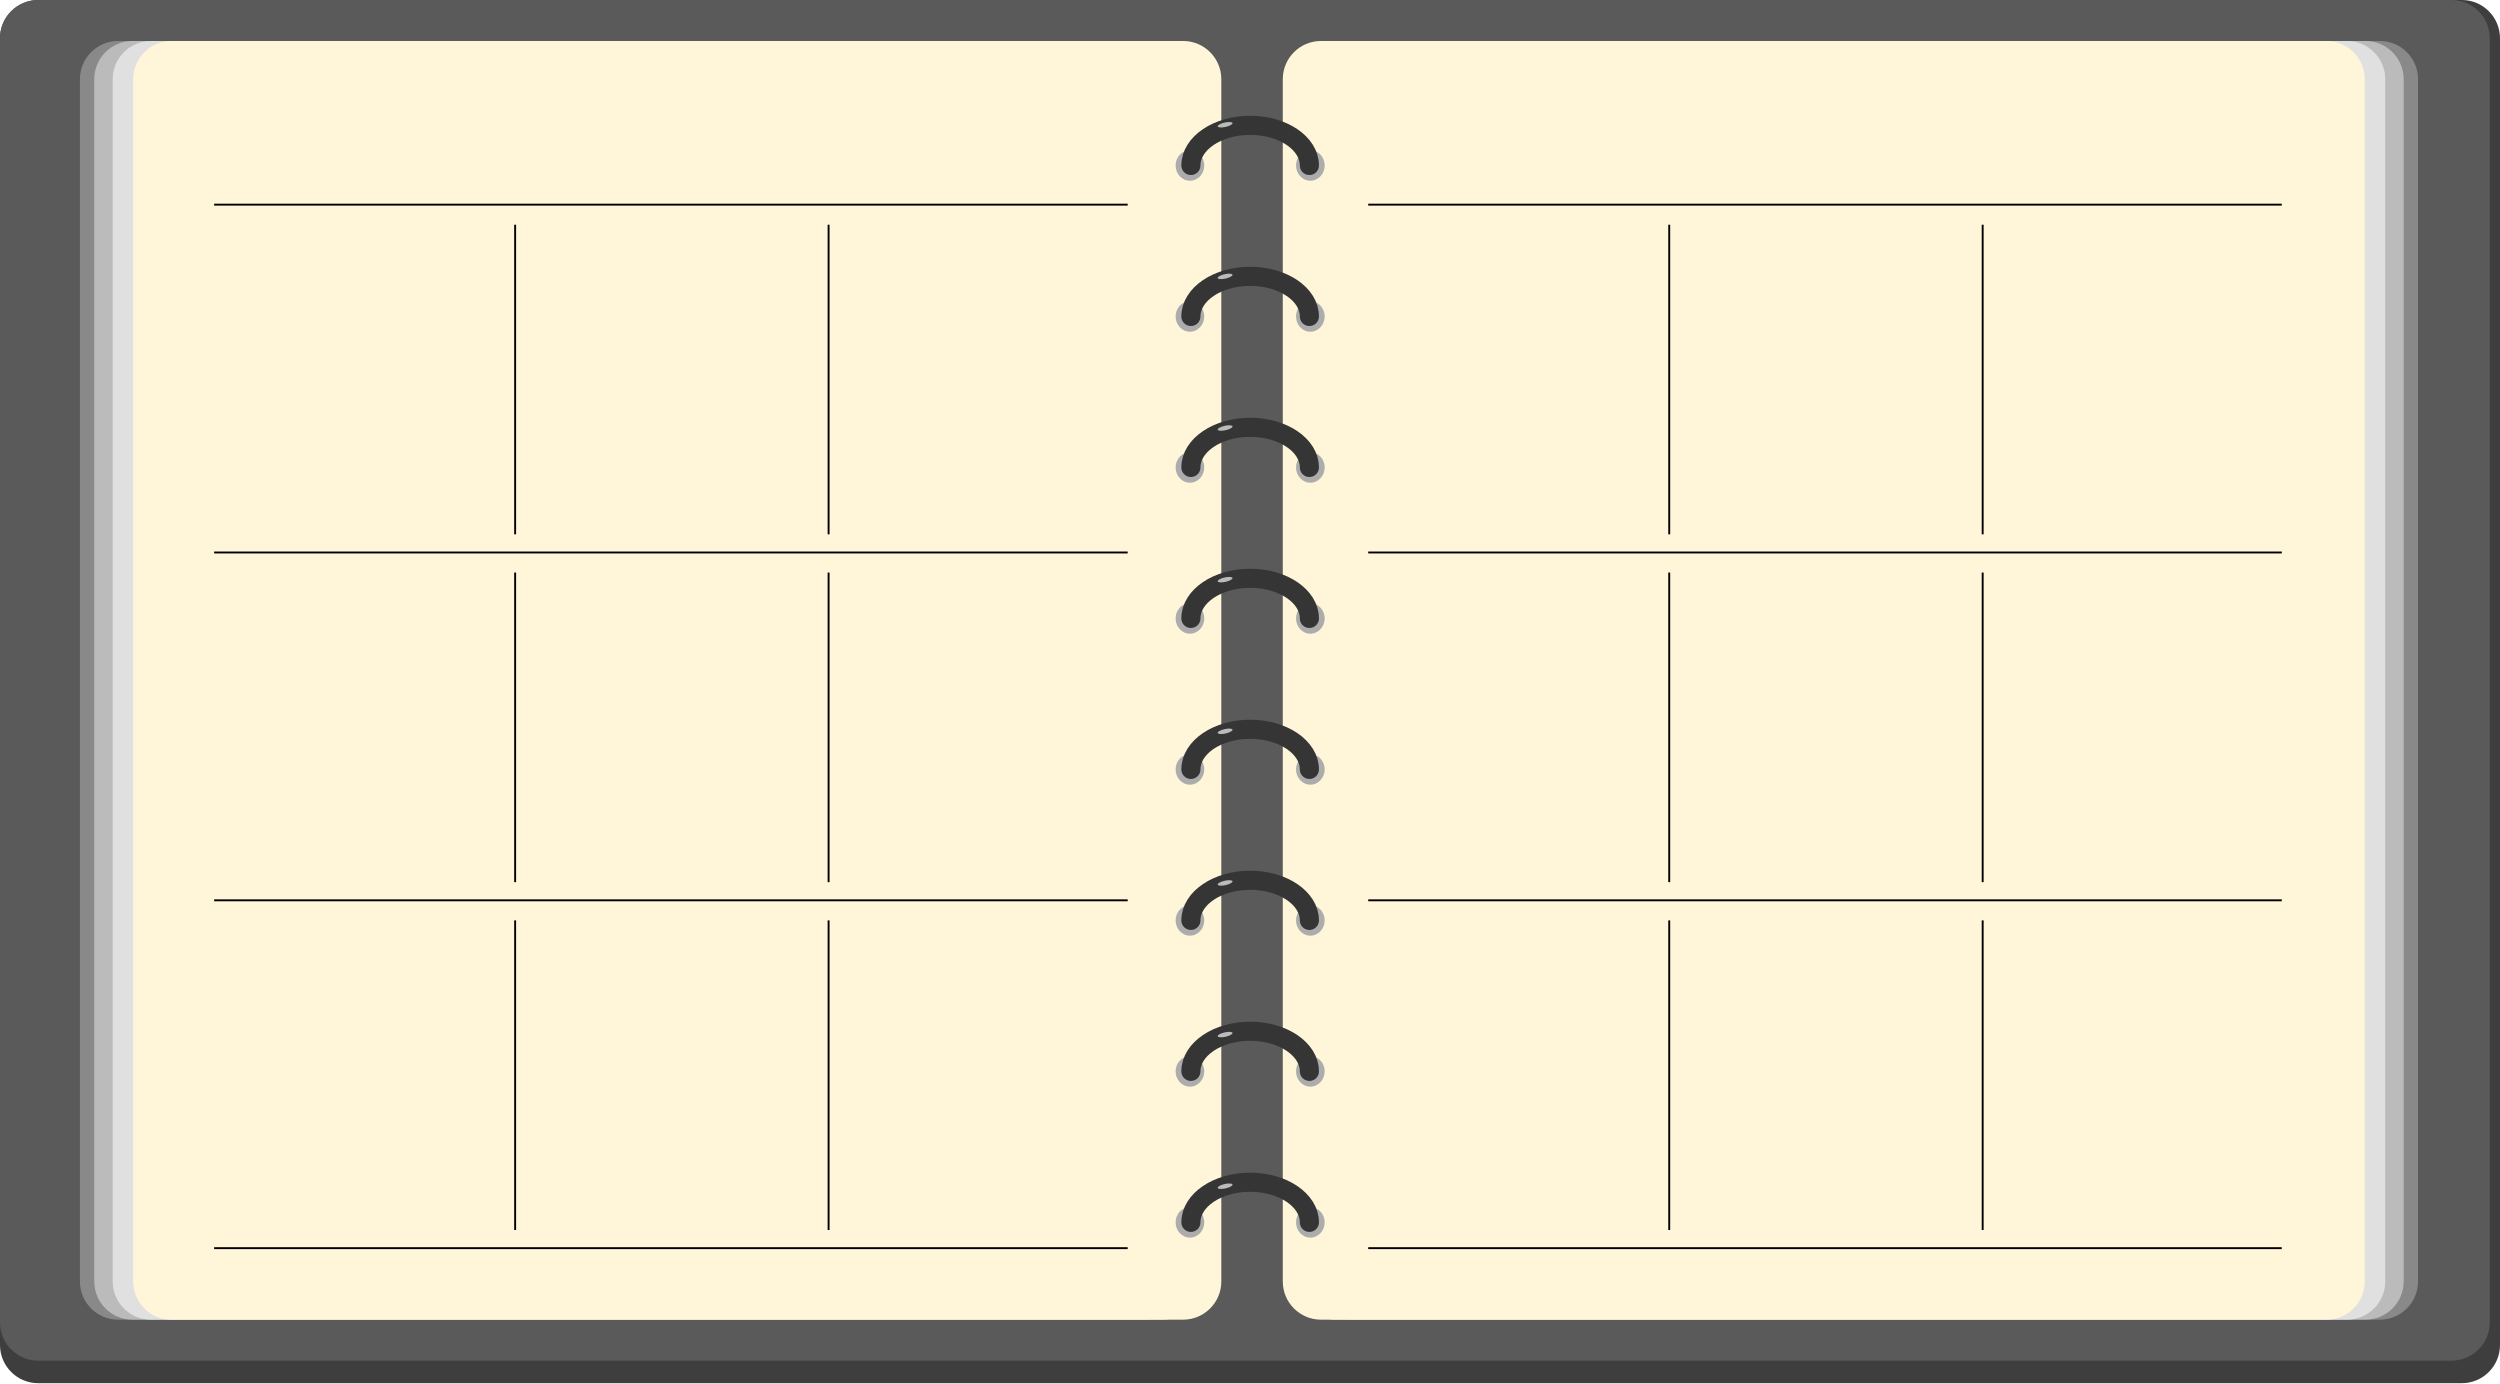
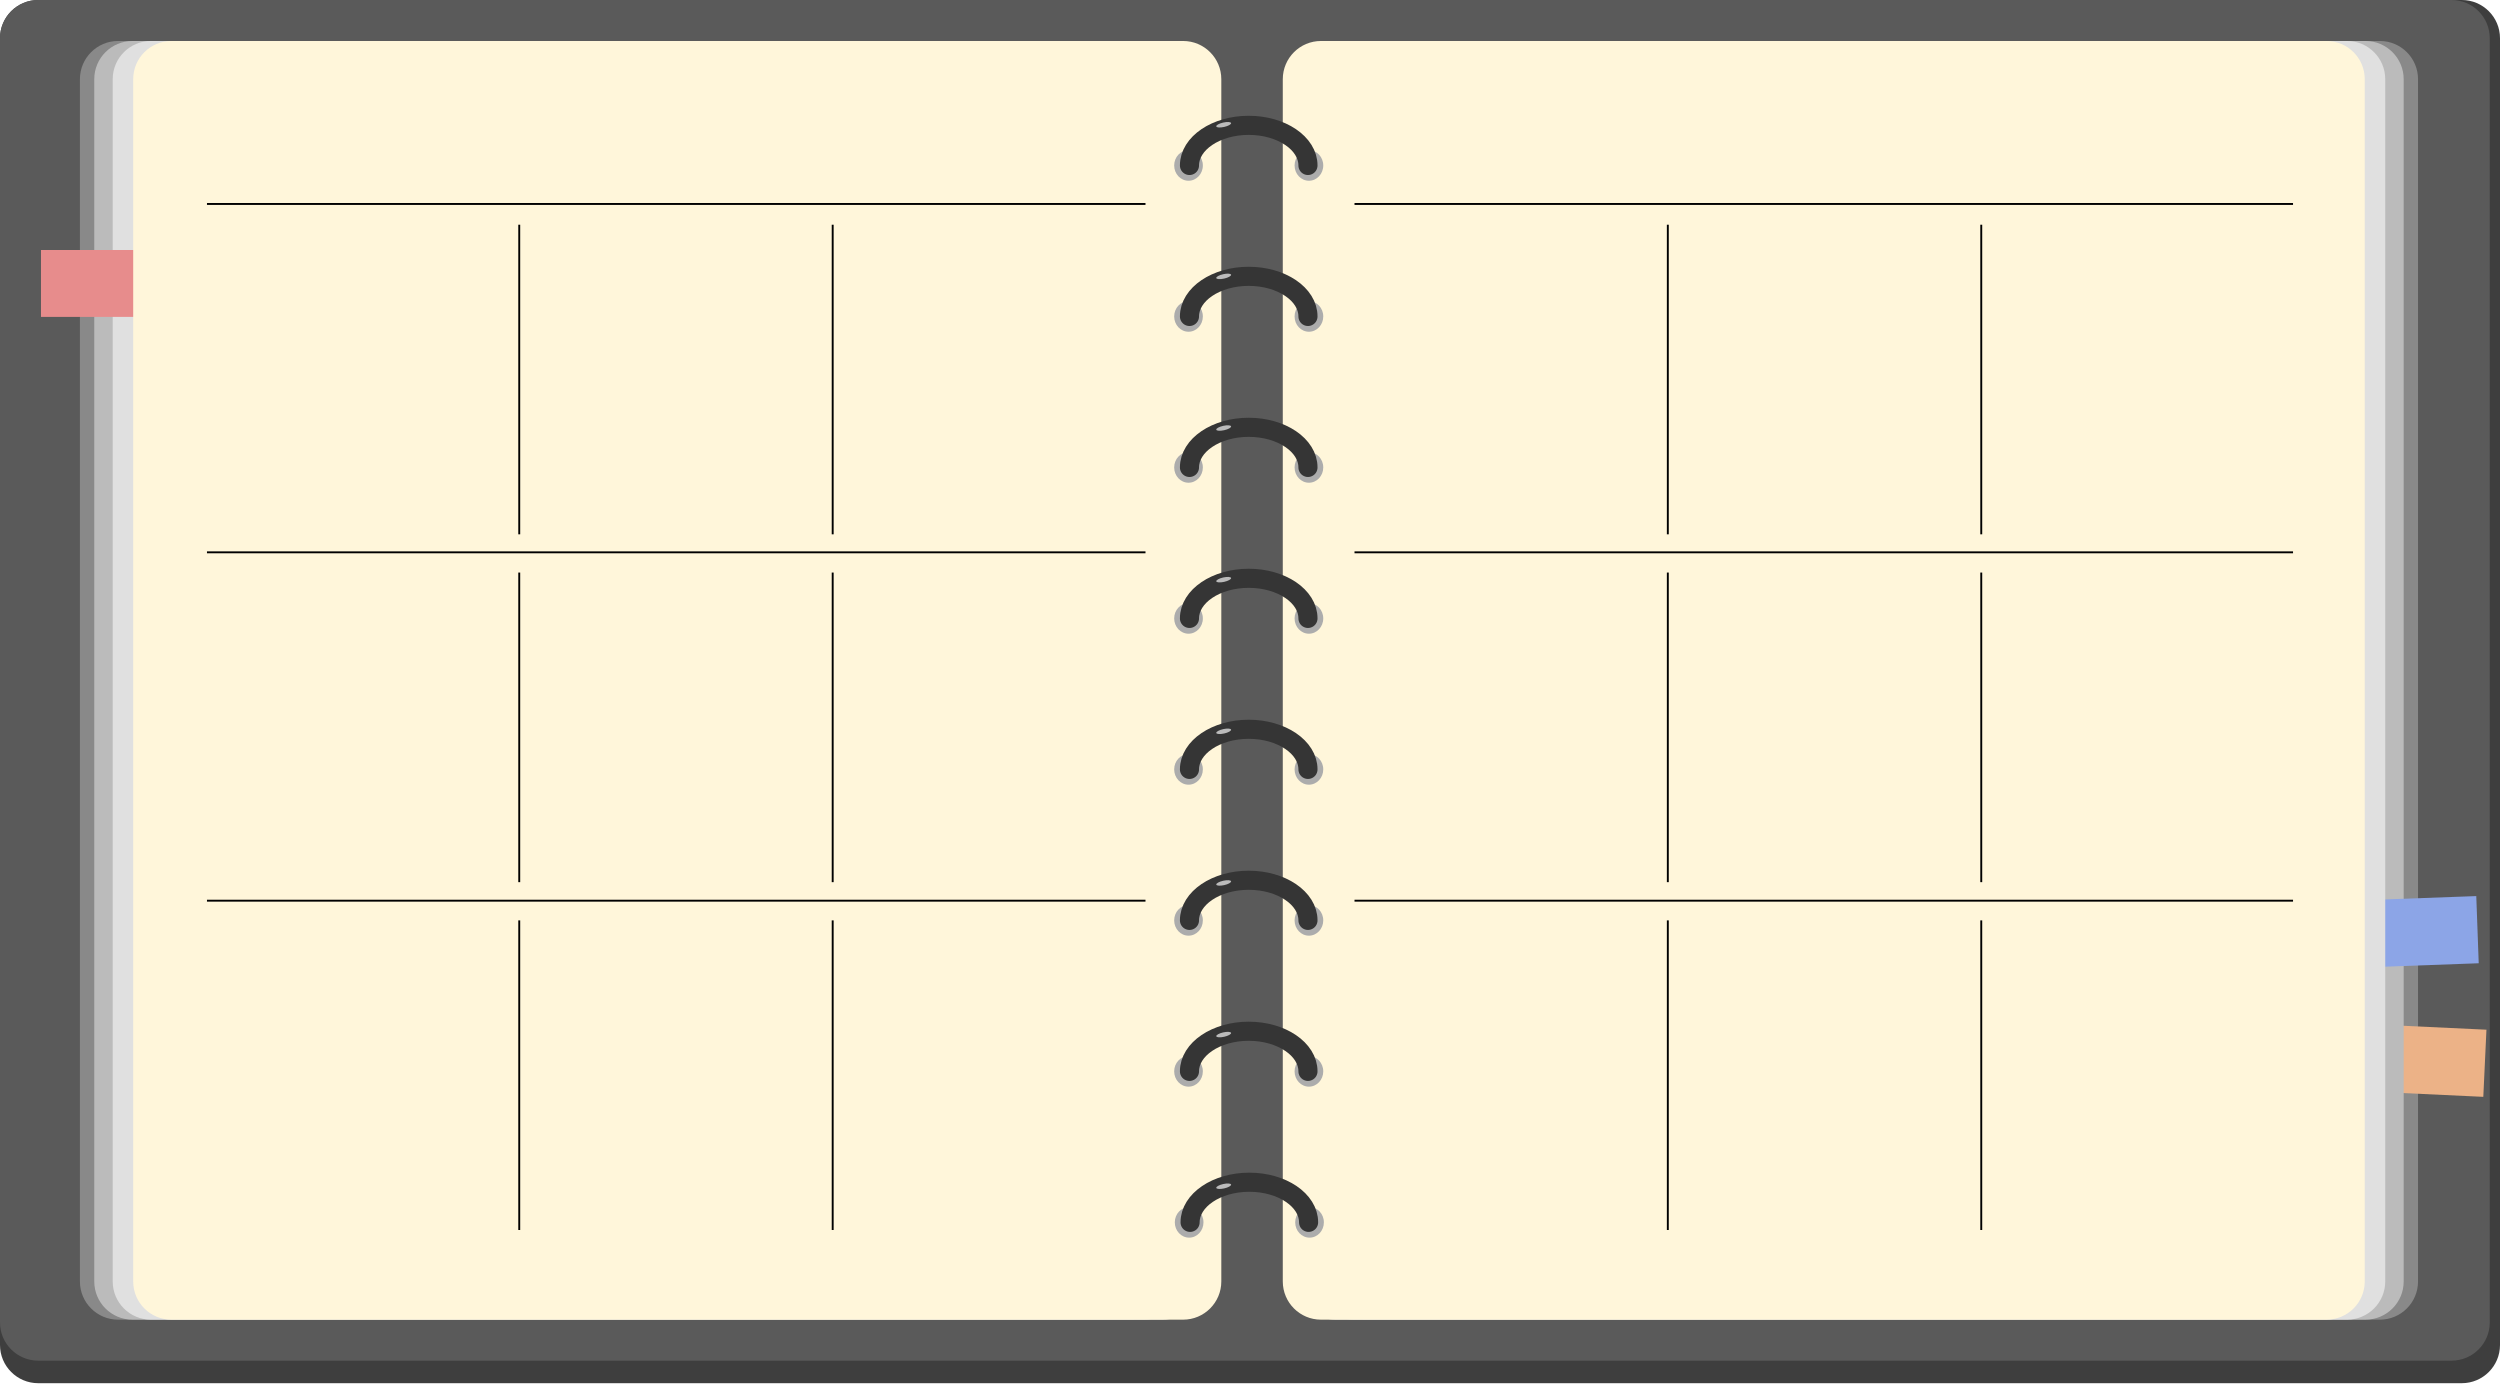
<svg xmlns="http://www.w3.org/2000/svg" width="1220" height="675" viewBox="0 0 1220 675" fill="none">
  <rect width="1220" height="675" rx="18.653" fill="#3E3E3E" />
  <rect width="1215" height="664" rx="18.653" fill="#5A5A5A" />
  <rect width="531" height="624" rx="18.653" transform="matrix(-1 0 0 1 1180 20)" fill="#898989" />
+   <rect x="1139" y="499" width="74.47" height="32.802" transform="rotate(2.68645 1139 499)" fill="#ECB287" />
  <rect width="531" height="624" rx="18.653" transform="matrix(-1 0 0 1 1173 20)" fill="#BBBBBB" />
+   <rect x="1134" y="440" width="74.47" height="32.802" transform="rotate(-2.0853 1134 440)" fill="#8CA5E7" />
  <rect width="531" height="624" rx="18.653" transform="matrix(-1 0 0 1 1164 20)" fill="#E0E0E0" />
  <rect x="626" y="20" width="528" height="624" rx="18.653" fill="#FFF6DA" />
  <rect x="39" y="20" width="531" height="624" rx="18.653" fill="#898989" />
  <rect x="46" y="20" width="531" height="624" rx="18.653" fill="#BBBBBB" />
  <rect x="55" y="20" width="531" height="624" rx="18.653" fill="#E0E0E0" />
+   <rect x="20" y="122" width="74.613" height="32.643" fill="#E78C8C" />
  <rect x="65" y="20" width="531" height="624" rx="18.653" fill="#FFF6DA" />
-   <ellipse cx="580.69" cy="80.748" rx="6.995" ry="7.461" fill="#ACACAC" />
-   <ellipse cx="639.448" cy="80.748" rx="6.995" ry="7.461" fill="#ACACAC" />
-   <path d="M638.981 80.748C638.981 69.931 626.037 61.162 610.069 61.162C594.101 61.162 581.156 69.931 581.156 80.748" stroke="#353535" stroke-width="9.327" stroke-linecap="round" />
-   <ellipse cx="580.69" cy="154.428" rx="6.995" ry="7.461" fill="#ACACAC" />
-   <ellipse cx="639.448" cy="154.428" rx="6.995" ry="7.461" fill="#ACACAC" />
-   <path d="M638.981 154.428C638.981 143.611 626.037 134.842 610.069 134.842C594.101 134.842 581.156 143.611 581.156 154.428" stroke="#353535" stroke-width="9.327" stroke-linecap="round" />
-   <ellipse cx="580.69" cy="228.11" rx="6.995" ry="7.461" fill="#ACACAC" />
-   <ellipse cx="639.448" cy="228.11" rx="6.995" ry="7.461" fill="#ACACAC" />
-   <path d="M638.981 228.109C638.981 217.292 626.037 208.523 610.069 208.523C594.101 208.523 581.156 217.292 581.156 228.109" stroke="#353535" stroke-width="9.327" stroke-linecap="round" />
-   <ellipse cx="580.69" cy="301.789" rx="6.995" ry="7.461" fill="#ACACAC" />
-   <ellipse cx="639.448" cy="301.789" rx="6.995" ry="7.461" fill="#ACACAC" />
-   <path d="M638.981 301.789C638.981 290.972 626.037 282.203 610.069 282.203C594.101 282.203 581.156 290.972 581.156 301.789" stroke="#353535" stroke-width="9.327" stroke-linecap="round" />
-   <ellipse cx="580.69" cy="375.469" rx="6.995" ry="7.461" fill="#ACACAC" />
-   <ellipse cx="639.448" cy="375.469" rx="6.995" ry="7.461" fill="#ACACAC" />
-   <path d="M638.981 375.469C638.981 364.652 626.037 355.883 610.069 355.883C594.101 355.883 581.156 364.652 581.156 375.469" stroke="#353535" stroke-width="9.327" stroke-linecap="round" />
-   <ellipse cx="580.69" cy="449.149" rx="6.995" ry="7.461" fill="#ACACAC" />
-   <ellipse cx="639.448" cy="449.149" rx="6.995" ry="7.461" fill="#ACACAC" />
-   <path d="M638.981 449.148C638.981 438.331 626.037 429.562 610.069 429.562C594.101 429.562 581.156 438.331 581.156 449.148" stroke="#353535" stroke-width="9.327" stroke-linecap="round" />
-   <ellipse cx="580.69" cy="522.828" rx="6.995" ry="7.461" fill="#ACACAC" />
-   <ellipse cx="639.448" cy="522.828" rx="6.995" ry="7.461" fill="#ACACAC" />
-   <path d="M638.981 522.828C638.981 512.011 626.037 503.242 610.069 503.242C594.101 503.242 581.156 512.011 581.156 522.828" stroke="#353535" stroke-width="9.327" stroke-linecap="round" />
-   <ellipse cx="580.69" cy="596.508" rx="6.995" ry="7.461" fill="#ACACAC" />
-   <ellipse cx="639.448" cy="596.508" rx="6.995" ry="7.461" fill="#ACACAC" />
-   <path d="M638.981 596.508C638.981 585.691 626.037 576.922 610.069 576.922C594.101 576.922 581.156 585.691 581.156 596.508" stroke="#353535" stroke-width="9.327" stroke-linecap="round" />
-   <line x1="104.496" y1="99.866" x2="550.308" y2="99.866" stroke="black" stroke-width="0.933" />
-   <line x1="667.688" y1="99.866" x2="1113.5" y2="99.866" stroke="black" stroke-width="0.933" />
-   <line x1="104.496" y1="269.612" x2="550.308" y2="269.612" stroke="black" stroke-width="0.933" />
-   <line x1="667.688" y1="269.612" x2="1113.5" y2="269.612" stroke="black" stroke-width="0.933" />
-   <line x1="104.496" y1="439.354" x2="550.308" y2="439.354" stroke="black" stroke-width="0.933" />
-   <line x1="667.688" y1="439.354" x2="1113.5" y2="439.354" stroke="black" stroke-width="0.933" />
-   <line x1="104.496" y1="609.1" x2="550.308" y2="609.1" stroke="black" stroke-width="0.933" />
-   <line x1="667.688" y1="609.1" x2="1113.5" y2="609.1" stroke="black" stroke-width="0.933" />
-   <line x1="251.392" y1="109.66" x2="251.392" y2="260.751" stroke="black" stroke-width="0.933" />
-   <line x1="814.584" y1="109.66" x2="814.583" y2="260.751" stroke="black" stroke-width="0.933" />
-   <line x1="251.392" y1="449.148" x2="251.392" y2="600.239" stroke="black" stroke-width="0.933" />
-   <line x1="814.584" y1="449.148" x2="814.583" y2="600.239" stroke="black" stroke-width="0.933" />
-   <line x1="251.392" y1="279.404" x2="251.392" y2="430.495" stroke="black" stroke-width="0.933" />
-   <line x1="814.584" y1="279.404" x2="814.583" y2="430.495" stroke="black" stroke-width="0.933" />
-   <line x1="404.349" y1="109.66" x2="404.349" y2="260.751" stroke="black" stroke-width="0.933" />
-   <line x1="967.541" y1="109.66" x2="967.541" y2="260.751" stroke="black" stroke-width="0.933" />
-   <line x1="404.349" y1="449.148" x2="404.349" y2="600.239" stroke="black" stroke-width="0.933" />
-   <line x1="967.541" y1="449.148" x2="967.541" y2="600.239" stroke="black" stroke-width="0.933" />
-   <line x1="404.349" y1="279.404" x2="404.349" y2="430.495" stroke="black" stroke-width="0.933" />
-   <line x1="967.541" y1="279.404" x2="967.541" y2="430.495" stroke="black" stroke-width="0.933" />
-   <ellipse cx="597.853" cy="60.877" rx="3.704" ry="1.093" transform="rotate(-12.6642 597.853 60.8772)" fill="#BBBBBB" />
-   <ellipse cx="597.853" cy="134.877" rx="3.704" ry="1.093" transform="rotate(-12.6642 597.853 134.877)" fill="#BBBBBB" />
-   <ellipse cx="597.853" cy="208.877" rx="3.704" ry="1.093" transform="rotate(-12.6642 597.853 208.877)" fill="#BBBBBB" />
-   <ellipse cx="597.853" cy="282.877" rx="3.704" ry="1.093" transform="rotate(-12.6642 597.853 282.877)" fill="#BBBBBB" />
-   <ellipse cx="597.853" cy="356.877" rx="3.704" ry="1.093" transform="rotate(-12.6642 597.853 356.877)" fill="#BBBBBB" />
-   <ellipse cx="597.853" cy="430.877" rx="3.704" ry="1.093" transform="rotate(-12.6642 597.853 430.877)" fill="#BBBBBB" />
-   <ellipse cx="597.853" cy="504.877" rx="3.704" ry="1.093" transform="rotate(-12.6642 597.853 504.877)" fill="#BBBBBB" />
-   <ellipse cx="597.853" cy="578.877" rx="3.704" ry="1.093" transform="rotate(-12.6642 597.853 578.877)" fill="#BBBBBB" />
+   <ellipse cx="579.995" cy="80.748" rx="6.995" ry="7.461" fill="#ACACAC" />
+   <ellipse cx="638.753" cy="80.748" rx="6.995" ry="7.461" fill="#ACACAC" />
+   <path d="M638.286 80.748C638.286 69.931 625.341 61.162 609.373 61.162C593.405 61.162 580.461 69.931 580.461 80.748" stroke="#353535" stroke-width="9.327" stroke-linecap="round" />
+   <ellipse cx="579.995" cy="154.428" rx="6.995" ry="7.461" fill="#ACACAC" />
+   <ellipse cx="638.753" cy="154.428" rx="6.995" ry="7.461" fill="#ACACAC" />
+   <path d="M638.286 154.428C638.286 143.611 625.341 134.842 609.373 134.842C593.405 134.842 580.461 143.611 580.461 154.428" stroke="#353535" stroke-width="9.327" stroke-linecap="round" />
+   <ellipse cx="579.995" cy="228.11" rx="6.995" ry="7.461" fill="#ACACAC" />
+   <ellipse cx="638.753" cy="228.11" rx="6.995" ry="7.461" fill="#ACACAC" />
+   <path d="M638.286 228.109C638.286 217.292 625.341 208.523 609.373 208.523C593.405 208.523 580.461 217.292 580.461 228.109" stroke="#353535" stroke-width="9.327" stroke-linecap="round" />
+   <ellipse cx="579.995" cy="301.789" rx="6.995" ry="7.461" fill="#ACACAC" />
+   <ellipse cx="638.753" cy="301.789" rx="6.995" ry="7.461" fill="#ACACAC" />
+   <path d="M638.286 301.789C638.286 290.972 625.341 282.203 609.373 282.203C593.405 282.203 580.461 290.972 580.461 301.789" stroke="#353535" stroke-width="9.327" stroke-linecap="round" />
+   <ellipse cx="579.995" cy="375.469" rx="6.995" ry="7.461" fill="#ACACAC" />
+   <ellipse cx="638.753" cy="375.469" rx="6.995" ry="7.461" fill="#ACACAC" />
+   <path d="M638.286 375.469C638.286 364.652 625.341 355.883 609.373 355.883C593.405 355.883 580.461 364.652 580.461 375.469" stroke="#353535" stroke-width="9.327" stroke-linecap="round" />
+   <ellipse cx="579.995" cy="449.149" rx="6.995" ry="7.461" fill="#ACACAC" />
+   <ellipse cx="638.753" cy="449.149" rx="6.995" ry="7.461" fill="#ACACAC" />
+   <path d="M638.286 449.148C638.286 438.331 625.341 429.562 609.373 429.562C593.405 429.562 580.461 438.331 580.461 449.148" stroke="#353535" stroke-width="9.327" stroke-linecap="round" />
+   <ellipse cx="579.995" cy="522.83" rx="6.995" ry="7.461" fill="#ACACAC" />
+   <ellipse cx="638.753" cy="522.83" rx="6.995" ry="7.461" fill="#ACACAC" />
+   <path d="M638.286 522.83C638.286 512.013 625.341 503.244 609.373 503.244C593.405 503.244 580.461 512.013 580.461 522.83" stroke="#353535" stroke-width="9.327" stroke-linecap="round" />
+   <ellipse cx="580.3" cy="596.51" rx="6.995" ry="7.461" fill="#ACACAC" />
+   <ellipse cx="639.057" cy="596.51" rx="6.995" ry="7.461" fill="#ACACAC" />
+   <path d="M638.591 596.51C638.591 585.693 625.646 576.924 609.678 576.924C593.71 576.924 580.766 585.693 580.766 596.51" stroke="#353535" stroke-width="9.327" stroke-linecap="round" />
+   <ellipse cx="597.158" cy="60.877" rx="3.704" ry="1.093" transform="rotate(-12.6642 597.158 60.8772)" fill="#BBBBBB" />
+   <ellipse cx="597.158" cy="134.877" rx="3.704" ry="1.093" transform="rotate(-12.6642 597.158 134.877)" fill="#BBBBBB" />
+   <ellipse cx="597.158" cy="208.877" rx="3.704" ry="1.093" transform="rotate(-12.6642 597.158 208.877)" fill="#BBBBBB" />
+   <ellipse cx="597.158" cy="282.877" rx="3.704" ry="1.093" transform="rotate(-12.6642 597.158 282.877)" fill="#BBBBBB" />
+   <ellipse cx="597.158" cy="356.877" rx="3.704" ry="1.093" transform="rotate(-12.6642 597.158 356.877)" fill="#BBBBBB" />
+   <ellipse cx="597.158" cy="430.877" rx="3.704" ry="1.093" transform="rotate(-12.6642 597.158 430.877)" fill="#BBBBBB" />
+   <ellipse cx="597.158" cy="504.877" rx="3.704" ry="1.093" transform="rotate(-12.6642 597.158 504.877)" fill="#BBBBBB" />
+   <ellipse cx="597.158" cy="578.879" rx="3.704" ry="1.093" transform="rotate(-12.6642 597.158 578.879)" fill="#BBBBBB" />
+   <line x1="101" y1="99.534" x2="559" y2="99.534" stroke="black" stroke-width="0.933" />
+   <line x1="661" y1="99.534" x2="1119" y2="99.534" stroke="black" stroke-width="0.933" />
+   <line x1="101" y1="269.534" x2="559" y2="269.534" stroke="black" stroke-width="0.933" />
+   <line x1="661" y1="269.534" x2="1119" y2="269.534" stroke="black" stroke-width="0.933" />
+   <line x1="101" y1="439.534" x2="559" y2="439.534" stroke="black" stroke-width="0.933" />
+   <line x1="661" y1="439.534" x2="1119" y2="439.534" stroke="black" stroke-width="0.933" />
+   <line x1="253.392" y1="109.66" x2="253.392" y2="260.751" stroke="black" stroke-width="0.933" />
+   <line x1="253.392" y1="449.148" x2="253.392" y2="600.239" stroke="black" stroke-width="0.933" />
+   <line x1="253.392" y1="279.404" x2="253.392" y2="430.495" stroke="black" stroke-width="0.933" />
+   <line x1="406.349" y1="109.66" x2="406.349" y2="260.751" stroke="black" stroke-width="0.933" />
+   <line x1="406.349" y1="449.148" x2="406.349" y2="600.239" stroke="black" stroke-width="0.933" />
+   <line x1="406.349" y1="279.404" x2="406.349" y2="430.495" stroke="black" stroke-width="0.933" />
+   <line x1="813.896" y1="109.66" x2="813.896" y2="260.751" stroke="black" stroke-width="0.933" />
+   <line x1="813.896" y1="449.148" x2="813.896" y2="600.239" stroke="black" stroke-width="0.933" />
+   <line x1="813.896" y1="279.404" x2="813.896" y2="430.495" stroke="black" stroke-width="0.933" />
+   <line x1="966.853" y1="109.66" x2="966.853" y2="260.751" stroke="black" stroke-width="0.933" />
+   <line x1="966.853" y1="449.148" x2="966.853" y2="600.239" stroke="black" stroke-width="0.933" />
+   <line x1="966.853" y1="279.404" x2="966.853" y2="430.495" stroke="black" stroke-width="0.933" />
</svg>
